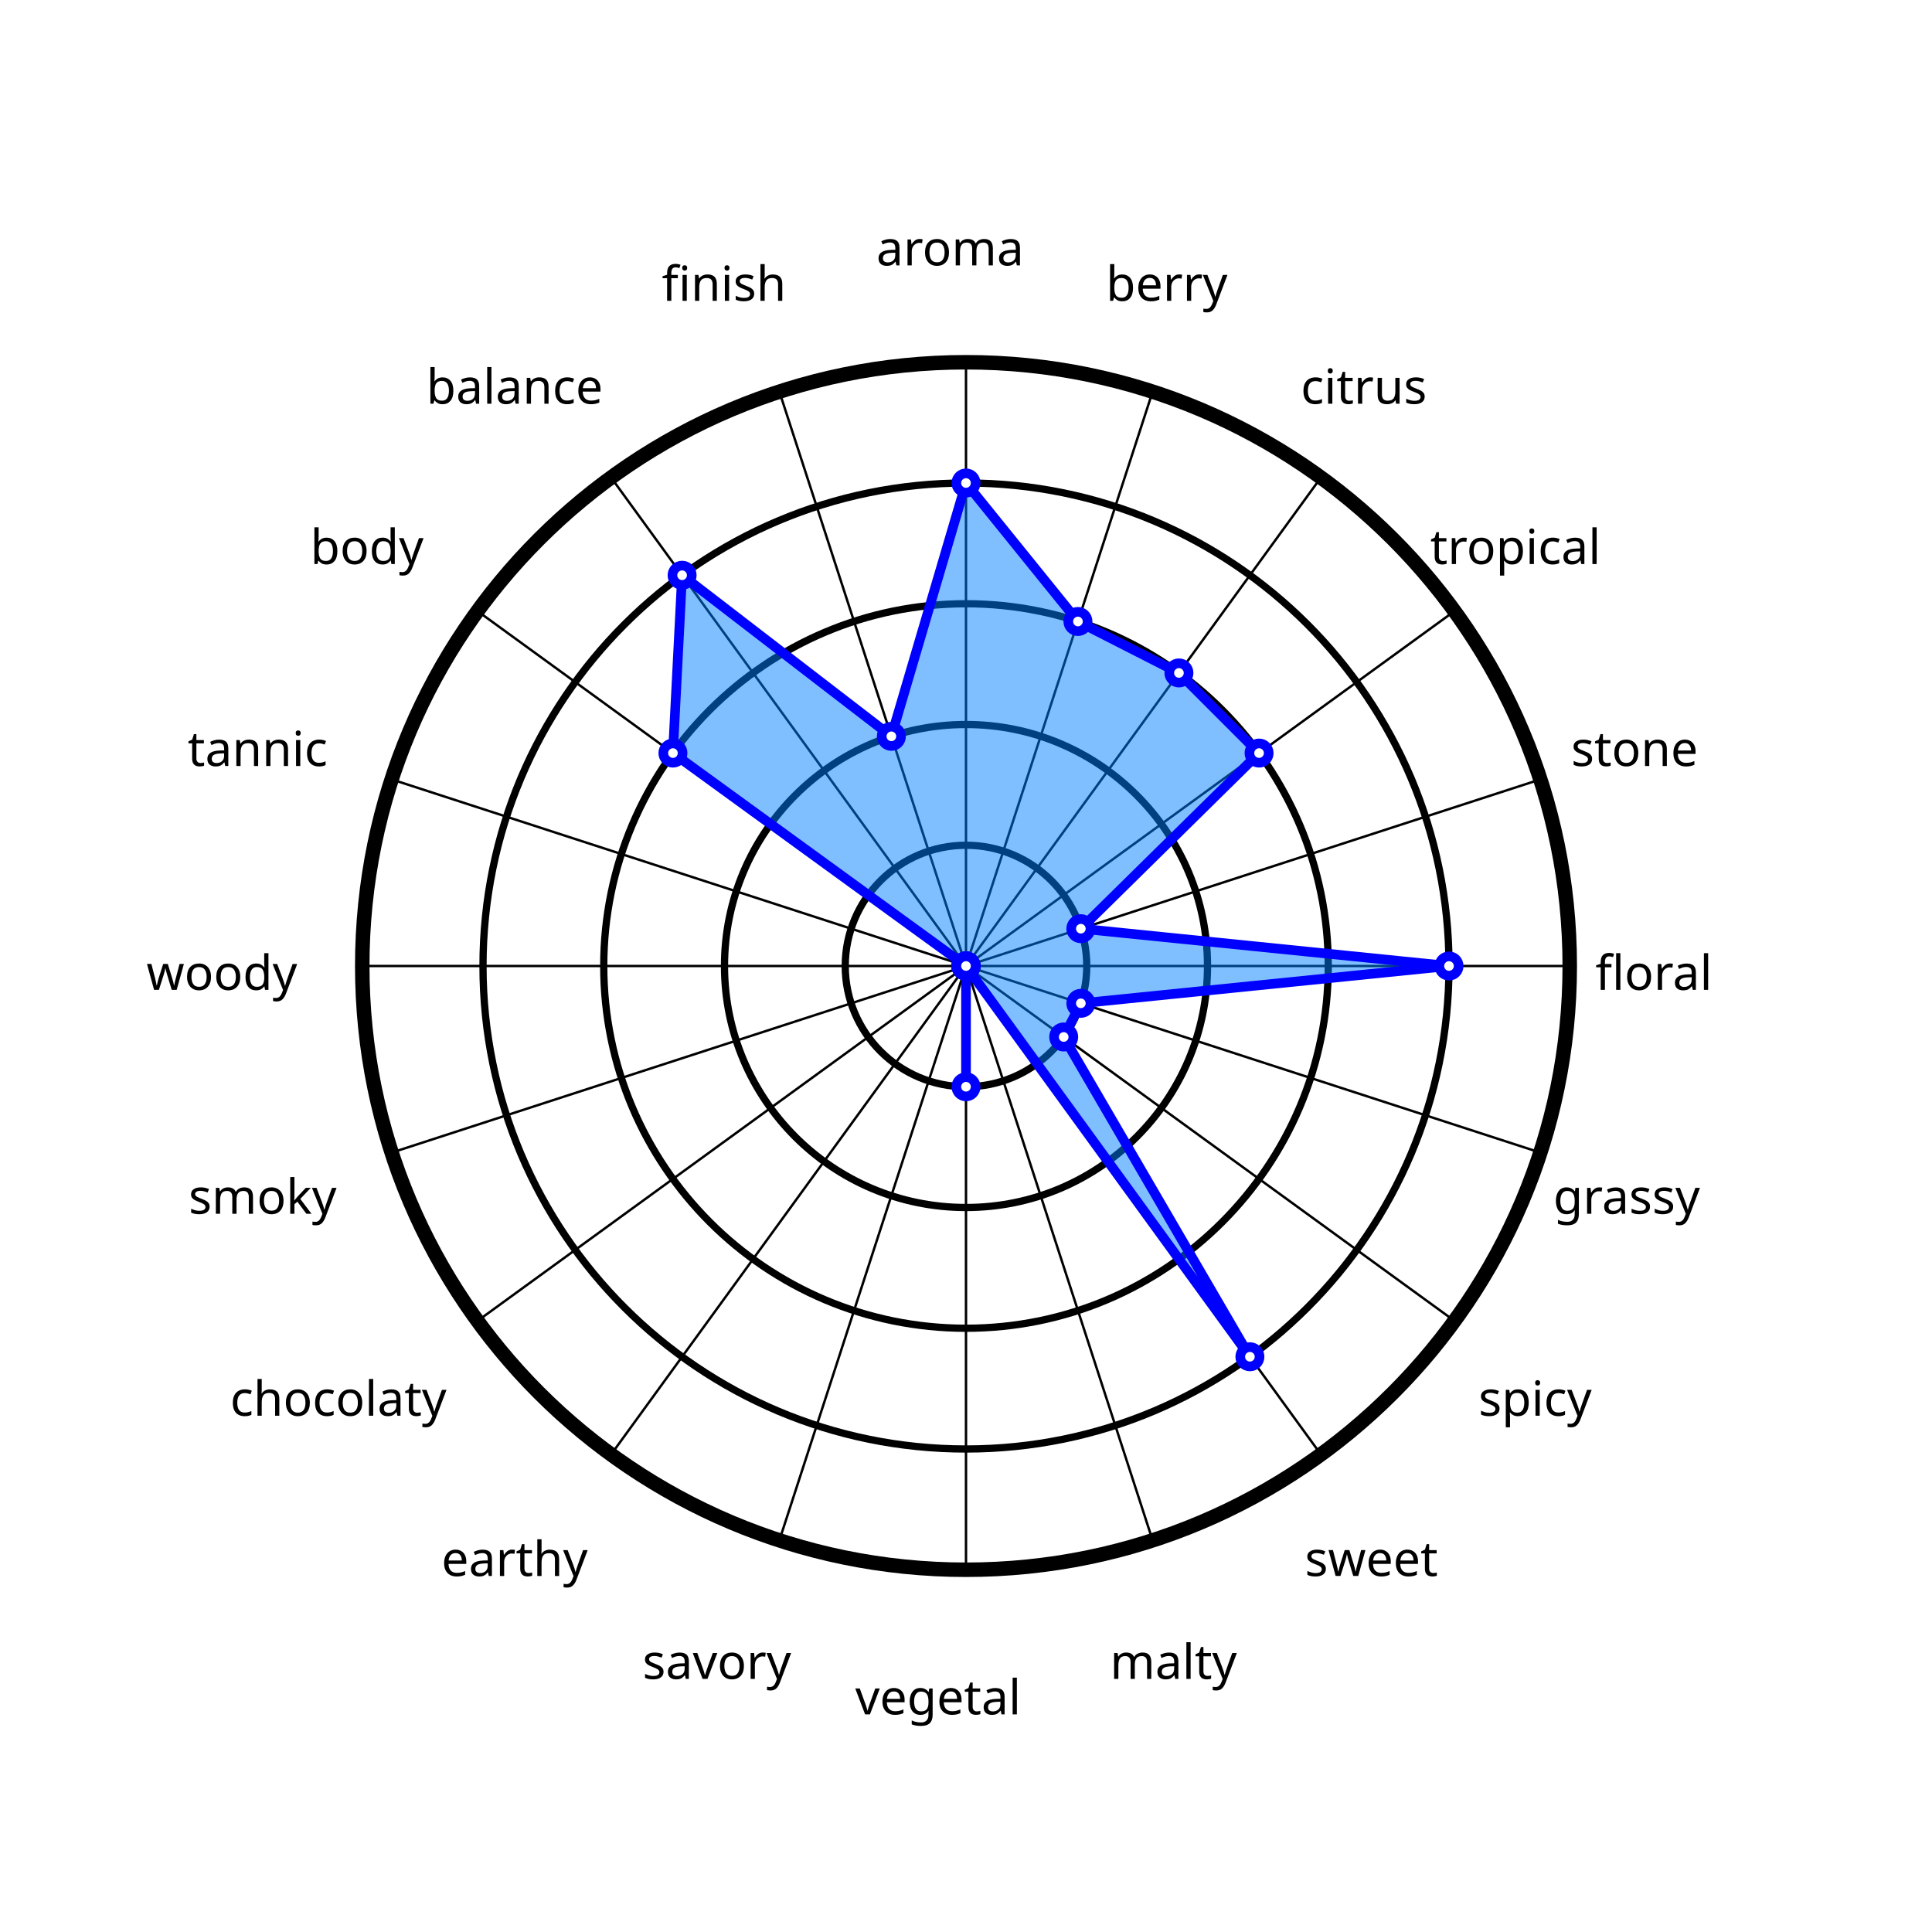
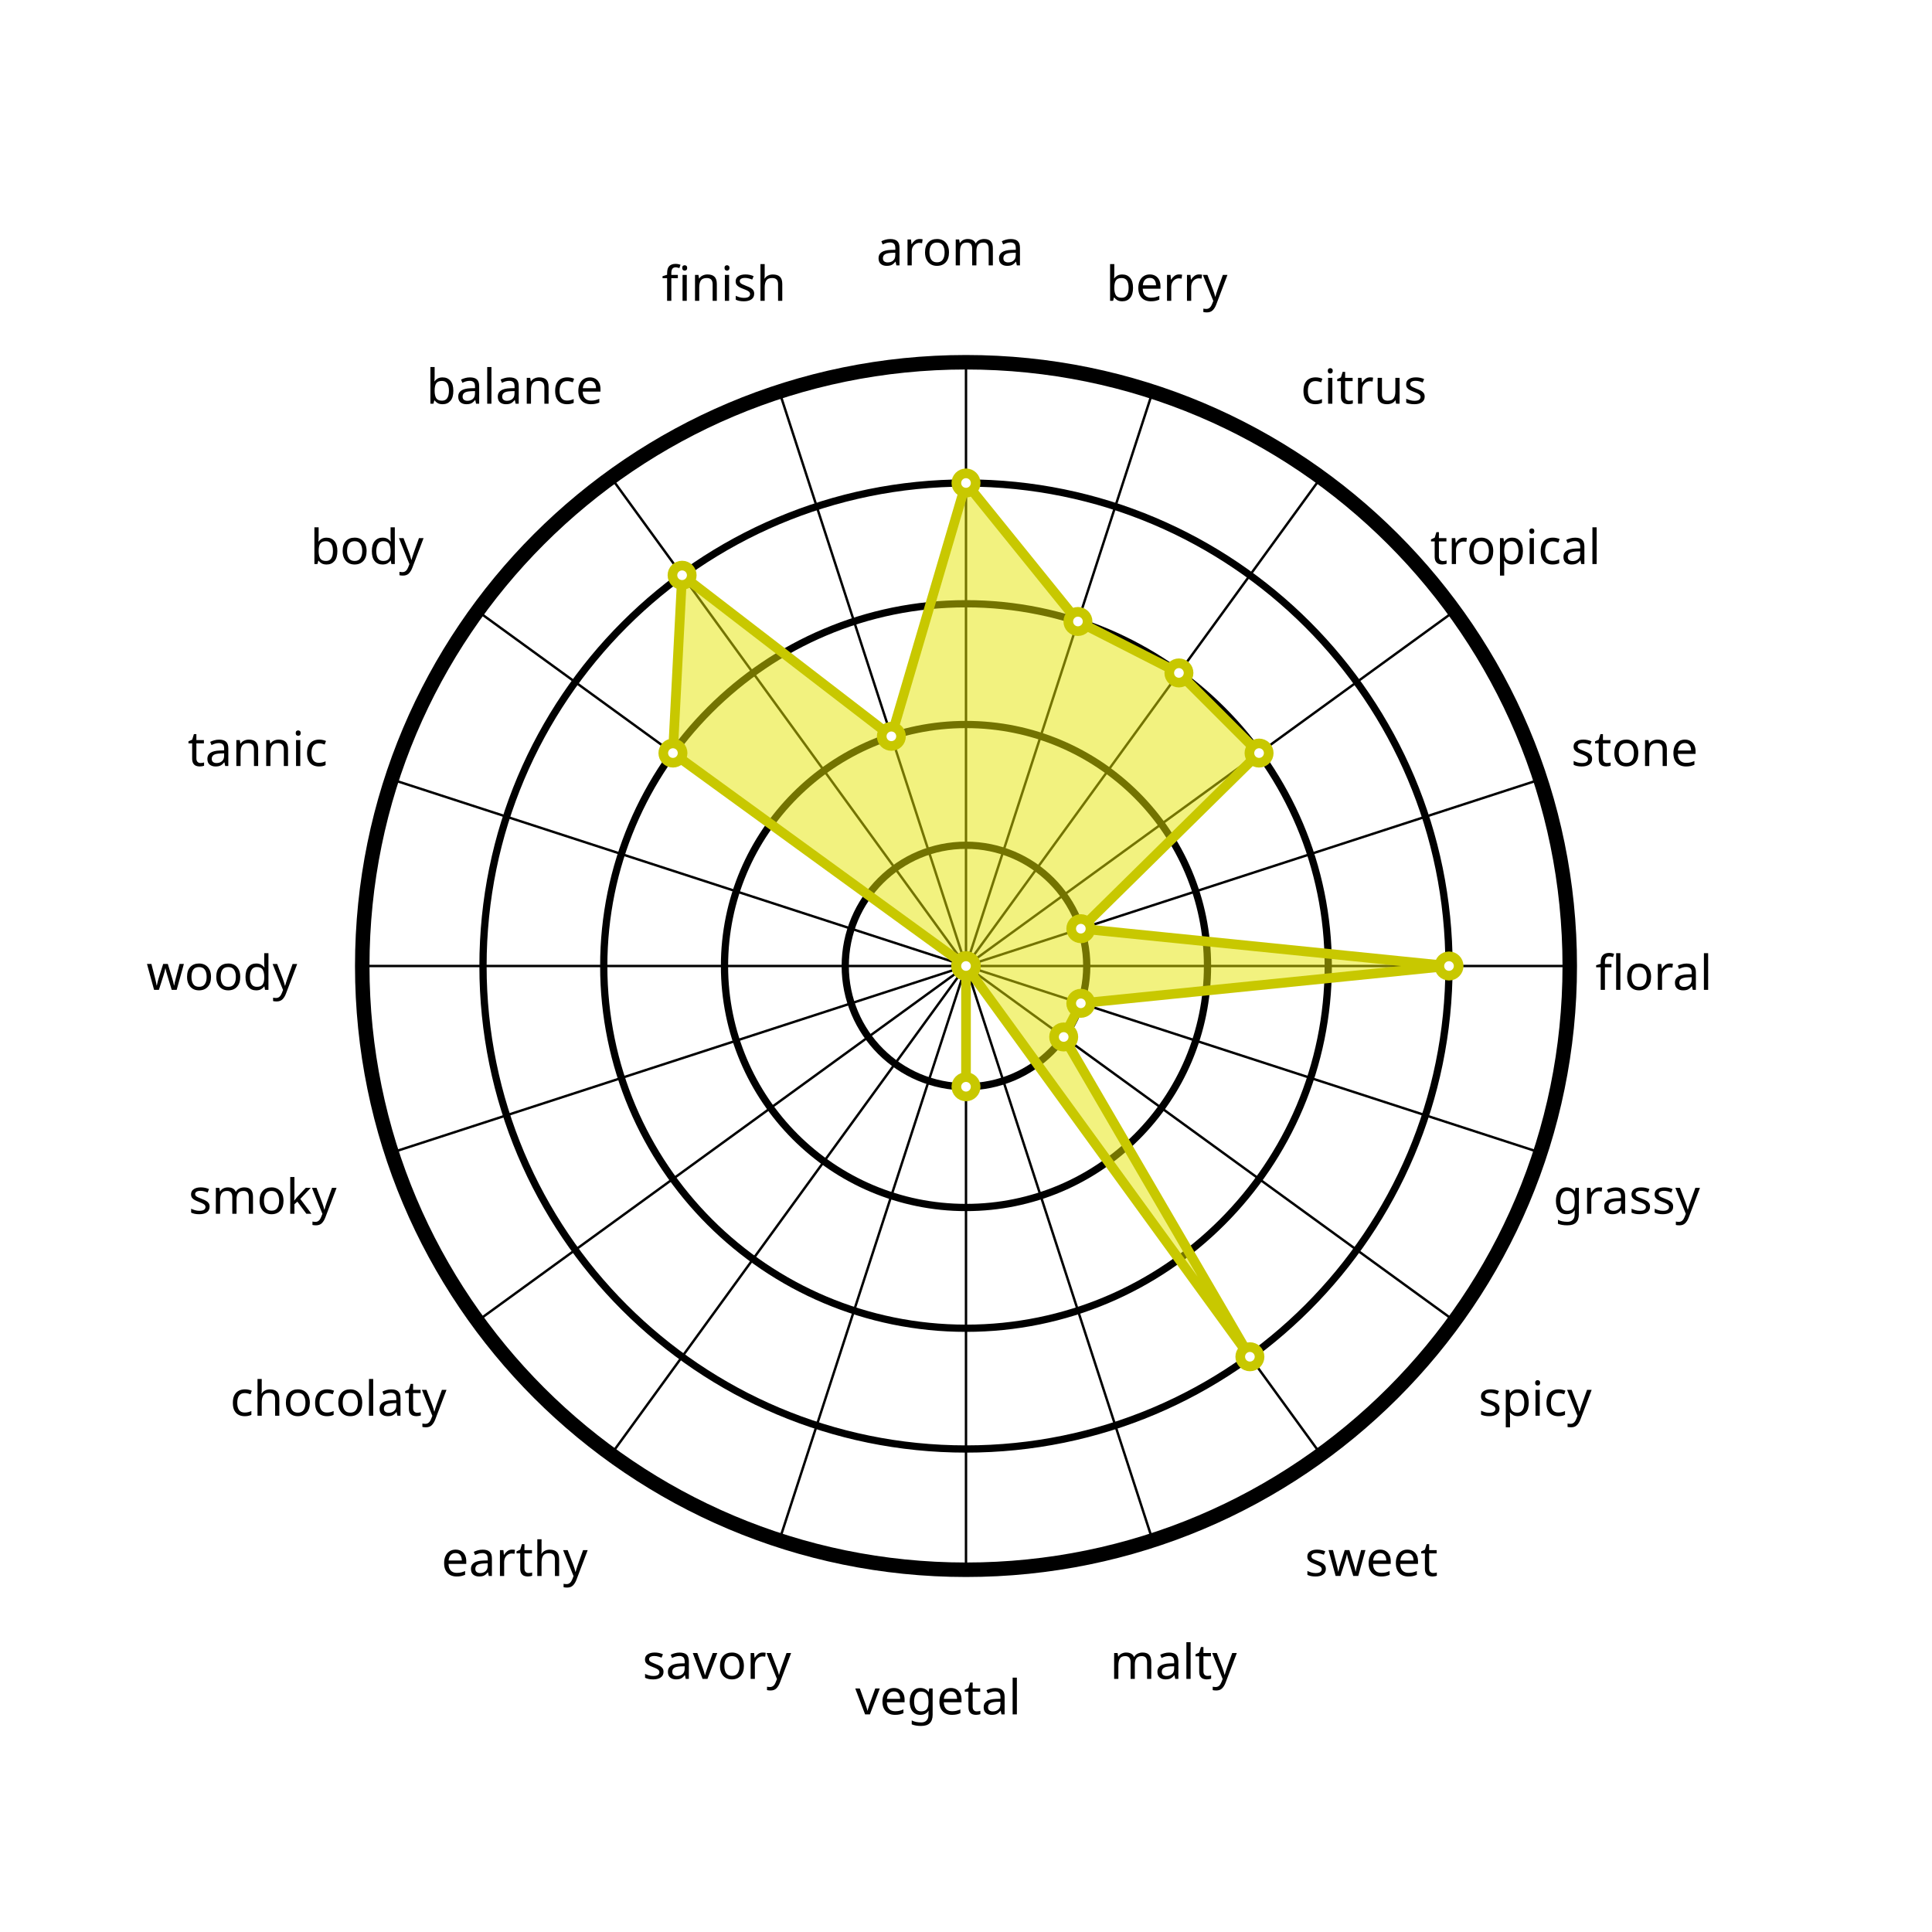
<svg xmlns="http://www.w3.org/2000/svg" id="d3wheel" class="wheel-container__flavor-wheel" viewBox="-400 -400 800 800" version="1.1" baseProfile="full" style="block-size:850px;height:850px;inline-size:850px;perspective-origin:425px 425px;transform-origin:425px 425px;width:850px;">
  <g class="flavor-wheel__ring-grid" style="block-size:auto;height:auto;inline-size:auto;overflow-block:visible;overflow-inline:visible;overflow-x:visible;overflow-y:visible;perspective-origin:400px 400px;transform-origin:0px 0px;width:auto;">
    <circle cx="0" cy="0" r="50" class="ring-grid__circle" style="block-size:auto;fill:none;height:auto;inline-size:auto;overflow-block:visible;overflow-inline:visible;overflow-x:visible;overflow-y:visible;perspective-origin:400px 400px;r:50px;stroke:rgb(0, 0, 0);stroke-width:3px;transform-origin:0px 0px;user-select:none;width:auto;" />
    <circle cx="0" cy="0" r="100" class="ring-grid__circle" style="block-size:auto;fill:none;height:auto;inline-size:auto;overflow-block:visible;overflow-inline:visible;overflow-x:visible;overflow-y:visible;perspective-origin:400px 400px;r:100px;stroke:rgb(0, 0, 0);stroke-width:3px;transform-origin:0px 0px;user-select:none;width:auto;" />
    <circle cx="0" cy="0" r="150" class="ring-grid__circle" style="block-size:auto;fill:none;height:auto;inline-size:auto;overflow-block:visible;overflow-inline:visible;overflow-x:visible;overflow-y:visible;perspective-origin:400px 400px;r:150px;stroke:rgb(0, 0, 0);stroke-width:3px;transform-origin:0px 0px;user-select:none;width:auto;" />
    <circle cx="0" cy="0" r="200" class="ring-grid__circle" style="block-size:auto;fill:none;height:auto;inline-size:auto;overflow-block:visible;overflow-inline:visible;overflow-x:visible;overflow-y:visible;perspective-origin:400px 400px;r:200px;stroke:rgb(0, 0, 0);stroke-width:3px;transform-origin:0px 0px;user-select:none;width:auto;" />
    <circle cx="0" cy="0" r="250" class="ring-grid__circle" style="block-size:auto;fill:none;height:auto;inline-size:auto;overflow-block:visible;overflow-inline:visible;overflow-x:visible;overflow-y:visible;perspective-origin:400px 400px;r:250px;stroke:rgb(0, 0, 0);stroke-width:6px;transform-origin:0px 0px;user-select:none;width:auto;" />
  </g>
  <g class="flavor-wheel__ray-grid" style="block-size:auto;height:auto;inline-size:auto;overflow-block:visible;overflow-inline:visible;overflow-x:visible;overflow-y:visible;perspective-origin:400px 400px;transform-origin:0px 0px;width:auto;">
    <line x1="0" y1="0" x2="250" y2="0" class="ray-grid__ray" style="block-size:auto;height:auto;inline-size:auto;overflow-block:visible;overflow-inline:visible;overflow-x:visible;overflow-y:visible;perspective-origin:400px 400px;stroke:rgb(0, 0, 0);transform-origin:0px 0px;user-select:none;width:auto;" />
    <line x1="0" y1="0" x2="237.764" y2="-77.254" class="ray-grid__ray" style="block-size:auto;height:auto;inline-size:auto;overflow-block:visible;overflow-inline:visible;overflow-x:visible;overflow-y:visible;perspective-origin:400px 400px;stroke:rgb(0, 0, 0);transform-origin:0px 0px;user-select:none;width:auto;" />
    <line x1="0" y1="0" x2="202.254" y2="-146.946" class="ray-grid__ray" style="block-size:auto;height:auto;inline-size:auto;overflow-block:visible;overflow-inline:visible;overflow-x:visible;overflow-y:visible;perspective-origin:400px 400px;stroke:rgb(0, 0, 0);transform-origin:0px 0px;user-select:none;width:auto;" />
    <line x1="0" y1="0" x2="146.946" y2="-202.254" class="ray-grid__ray" style="block-size:auto;height:auto;inline-size:auto;overflow-block:visible;overflow-inline:visible;overflow-x:visible;overflow-y:visible;perspective-origin:400px 400px;stroke:rgb(0, 0, 0);transform-origin:0px 0px;user-select:none;width:auto;" />
    <line x1="0" y1="0" x2="77.254" y2="-237.764" class="ray-grid__ray" style="block-size:auto;height:auto;inline-size:auto;overflow-block:visible;overflow-inline:visible;overflow-x:visible;overflow-y:visible;perspective-origin:400px 400px;stroke:rgb(0, 0, 0);transform-origin:0px 0px;user-select:none;width:auto;" />
    <line x1="0" y1="0" x2="1.5308084989341916e-14" y2="-250" class="ray-grid__ray" style="block-size:auto;height:auto;inline-size:auto;overflow-block:visible;overflow-inline:visible;overflow-x:visible;overflow-y:visible;perspective-origin:400px 400px;stroke:rgb(0, 0, 0);transform-origin:0px 0px;user-select:none;width:auto;" />
    <line x1="0" y1="0" x2="-77.254" y2="-237.764" class="ray-grid__ray" style="block-size:auto;height:auto;inline-size:auto;overflow-block:visible;overflow-inline:visible;overflow-x:visible;overflow-y:visible;perspective-origin:400px 400px;stroke:rgb(0, 0, 0);transform-origin:0px 0px;user-select:none;width:auto;" />
    <line x1="0" y1="0" x2="-146.946" y2="-202.254" class="ray-grid__ray" style="block-size:auto;height:auto;inline-size:auto;overflow-block:visible;overflow-inline:visible;overflow-x:visible;overflow-y:visible;perspective-origin:400px 400px;stroke:rgb(0, 0, 0);transform-origin:0px 0px;user-select:none;width:auto;" />
    <line x1="0" y1="0" x2="-202.254" y2="-146.946" class="ray-grid__ray" style="block-size:auto;height:auto;inline-size:auto;overflow-block:visible;overflow-inline:visible;overflow-x:visible;overflow-y:visible;perspective-origin:400px 400px;stroke:rgb(0, 0, 0);transform-origin:0px 0px;user-select:none;width:auto;" />
    <line x1="0" y1="0" x2="-237.764" y2="-77.254" class="ray-grid__ray" style="block-size:auto;height:auto;inline-size:auto;overflow-block:visible;overflow-inline:visible;overflow-x:visible;overflow-y:visible;perspective-origin:400px 400px;stroke:rgb(0, 0, 0);transform-origin:0px 0px;user-select:none;width:auto;" />
    <line x1="0" y1="0" x2="-250" y2="-3.061616997868383e-14" class="ray-grid__ray" style="block-size:auto;height:auto;inline-size:auto;overflow-block:visible;overflow-inline:visible;overflow-x:visible;overflow-y:visible;perspective-origin:400px 400px;stroke:rgb(0, 0, 0);transform-origin:0px 0px;user-select:none;width:auto;" />
    <line x1="0" y1="0" x2="-237.764" y2="77.254" class="ray-grid__ray" style="block-size:auto;height:auto;inline-size:auto;overflow-block:visible;overflow-inline:visible;overflow-x:visible;overflow-y:visible;perspective-origin:400px 400px;stroke:rgb(0, 0, 0);transform-origin:0px 0px;user-select:none;width:auto;" />
    <line x1="0" y1="0" x2="-202.254" y2="146.946" class="ray-grid__ray" style="block-size:auto;height:auto;inline-size:auto;overflow-block:visible;overflow-inline:visible;overflow-x:visible;overflow-y:visible;perspective-origin:400px 400px;stroke:rgb(0, 0, 0);transform-origin:0px 0px;user-select:none;width:auto;" />
    <line x1="0" y1="0" x2="-146.946" y2="202.254" class="ray-grid__ray" style="block-size:auto;height:auto;inline-size:auto;overflow-block:visible;overflow-inline:visible;overflow-x:visible;overflow-y:visible;perspective-origin:400px 400px;stroke:rgb(0, 0, 0);transform-origin:0px 0px;user-select:none;width:auto;" />
    <line x1="0" y1="0" x2="-77.254" y2="237.764" class="ray-grid__ray" style="block-size:auto;height:auto;inline-size:auto;overflow-block:visible;overflow-inline:visible;overflow-x:visible;overflow-y:visible;perspective-origin:400px 400px;stroke:rgb(0, 0, 0);transform-origin:0px 0px;user-select:none;width:auto;" />
    <line x1="0" y1="0" x2="-4.5924254968025744e-14" y2="250" class="ray-grid__ray" style="block-size:auto;height:auto;inline-size:auto;overflow-block:visible;overflow-inline:visible;overflow-x:visible;overflow-y:visible;perspective-origin:400px 400px;stroke:rgb(0, 0, 0);transform-origin:0px 0px;user-select:none;width:auto;" />
    <line x1="0" y1="0" x2="77.254" y2="237.764" class="ray-grid__ray" style="block-size:auto;height:auto;inline-size:auto;overflow-block:visible;overflow-inline:visible;overflow-x:visible;overflow-y:visible;perspective-origin:400px 400px;stroke:rgb(0, 0, 0);transform-origin:0px 0px;user-select:none;width:auto;" />
    <line x1="0" y1="0" x2="146.946" y2="202.254" class="ray-grid__ray" style="block-size:auto;height:auto;inline-size:auto;overflow-block:visible;overflow-inline:visible;overflow-x:visible;overflow-y:visible;perspective-origin:400px 400px;stroke:rgb(0, 0, 0);transform-origin:0px 0px;user-select:none;width:auto;" />
    <line x1="0" y1="0" x2="202.254" y2="146.946" class="ray-grid__ray" style="block-size:auto;height:auto;inline-size:auto;overflow-block:visible;overflow-inline:visible;overflow-x:visible;overflow-y:visible;perspective-origin:400px 400px;stroke:rgb(0, 0, 0);transform-origin:0px 0px;user-select:none;width:auto;" />
    <line x1="0" y1="0" x2="237.764" y2="77.254" class="ray-grid__ray" style="block-size:auto;height:auto;inline-size:auto;overflow-block:visible;overflow-inline:visible;overflow-x:visible;overflow-y:visible;perspective-origin:400px 400px;stroke:rgb(0, 0, 0);transform-origin:0px 0px;user-select:none;width:auto;" />
  </g>
  <g class="flavor-wheel__flavor-labels" style="block-size:auto;height:auto;inline-size:auto;overflow-block:visible;overflow-inline:visible;overflow-x:visible;overflow-y:visible;perspective-origin:400px 400px;transform-origin:0px 0px;width:auto;">
    <text class="flavor-labels__label" x="260.627" y="-10.118" style="block-size:auto;font-family:sans-serif;font-size:20px;height:auto;inline-size:auto;overflow-block:visible;overflow-inline:visible;overflow-x:visible;overflow-y:visible;perspective-origin:400px 400px;text-transform:uppercase;transform-origin:0px 0px;width:auto;">
      <tspan class="label__line" x="260.627" dy="1em" style="block-size:auto;font-family:sans-serif;font-size:20px;height:auto;inline-size:auto;overflow-block:visible;overflow-inline:visible;overflow-x:visible;overflow-y:visible;perspective-origin:41.333px 10.75px;text-transform:uppercase;transform-origin:0px 0px;width:auto;">floral</tspan>
    </text>
    <text class="flavor-labels__label" x="250.572" y="-102.823" style="block-size:auto;font-family:sans-serif;font-size:20px;height:auto;inline-size:auto;overflow-block:visible;overflow-inline:visible;overflow-x:visible;overflow-y:visible;perspective-origin:400px 400px;text-transform:uppercase;transform-origin:0px 0px;width:auto;">
      <tspan class="label__line" x="250.572" dy="1em" style="block-size:auto;font-family:sans-serif;font-size:20px;height:auto;inline-size:auto;overflow-block:visible;overflow-inline:visible;overflow-x:visible;overflow-y:visible;perspective-origin:36.417px 10.75px;text-transform:uppercase;transform-origin:0px 0px;width:auto;">stone</tspan>
    </text>
    <text class="flavor-labels__label" x="192.227" y="-186.453" style="block-size:auto;font-family:sans-serif;font-size:20px;height:auto;inline-size:auto;overflow-block:visible;overflow-inline:visible;overflow-x:visible;overflow-y:visible;perspective-origin:400px 400px;text-transform:uppercase;transform-origin:0px 0px;width:auto;">
      <tspan class="label__line" x="192.227" dy="1em" style="block-size:auto;font-family:sans-serif;font-size:20px;height:auto;inline-size:auto;overflow-block:visible;overflow-inline:visible;overflow-x:visible;overflow-y:visible;perspective-origin:53.133px 10.75px;text-transform:uppercase;transform-origin:0px 0px;width:auto;">tropical</tspan>
    </text>
    <text class="flavor-labels__label" x="138.641" y="-252.823" style="block-size:auto;font-family:sans-serif;font-size:20px;height:auto;inline-size:auto;overflow-block:visible;overflow-inline:visible;overflow-x:visible;overflow-y:visible;perspective-origin:400px 400px;text-transform:uppercase;transform-origin:0px 0px;width:auto;">
      <tspan class="label__line" x="138.641" dy="1em" style="block-size:auto;font-family:sans-serif;font-size:20px;height:auto;inline-size:auto;overflow-block:visible;overflow-inline:visible;overflow-x:visible;overflow-y:visible;perspective-origin:39.55px 10.75px;text-transform:uppercase;transform-origin:0px 0px;width:auto;">citrus</tspan>
    </text>
    <text class="flavor-labels__label" x="57.96" y="-295.435" style="block-size:auto;font-family:sans-serif;font-size:20px;height:auto;inline-size:auto;overflow-block:visible;overflow-inline:visible;overflow-x:visible;overflow-y:visible;perspective-origin:400px 400px;text-transform:uppercase;transform-origin:0px 0px;width:auto;">
      <tspan class="label__line" x="57.96" dy="1em" style="block-size:auto;font-family:sans-serif;font-size:20px;height:auto;inline-size:auto;overflow-block:visible;overflow-inline:visible;overflow-x:visible;overflow-y:visible;perspective-origin:36.417px 10.75px;text-transform:uppercase;transform-origin:0px 0px;width:auto;">berry</tspan>
    </text>
    <text class="flavor-labels__label" x="-37.137" y="-310.118" style="block-size:auto;font-family:sans-serif;font-size:20px;height:auto;inline-size:auto;overflow-block:visible;overflow-inline:visible;overflow-x:visible;overflow-y:visible;perspective-origin:400px 400px;text-transform:uppercase;transform-origin:0px 0px;width:auto;">
      <tspan class="label__line" x="-37.137" dy="1em" style="block-size:auto;font-family:sans-serif;font-size:20px;height:auto;inline-size:auto;overflow-block:visible;overflow-inline:visible;overflow-x:visible;overflow-y:visible;perspective-origin:38.958px 10.75px;text-transform:uppercase;transform-origin:0px 0px;width:auto;">aroma</tspan>
    </text>
    <text class="flavor-labels__label" x="-125.952" y="-295.435" style="block-size:auto;font-family:sans-serif;font-size:20px;height:auto;inline-size:auto;overflow-block:visible;overflow-inline:visible;overflow-x:visible;overflow-y:visible;perspective-origin:400px 400px;text-transform:uppercase;transform-origin:0px 0px;width:auto;">
      <tspan class="label__line" x="-125.952" dy="1em" style="block-size:auto;font-family:sans-serif;font-size:20px;height:auto;inline-size:auto;overflow-block:visible;overflow-inline:visible;overflow-x:visible;overflow-y:visible;perspective-origin:34.825px 10.75px;text-transform:uppercase;transform-origin:0px 0px;width:auto;">finish</tspan>
    </text>
    <text class="flavor-labels__label" x="-223.481" y="-252.823" style="block-size:auto;font-family:sans-serif;font-size:20px;height:auto;inline-size:auto;overflow-block:visible;overflow-inline:visible;overflow-x:visible;overflow-y:visible;perspective-origin:400px 400px;text-transform:uppercase;transform-origin:0px 0px;width:auto;">
      <tspan class="label__line" x="-223.481" dy="1em" style="block-size:auto;font-family:sans-serif;font-size:20px;height:auto;inline-size:auto;overflow-block:visible;overflow-inline:visible;overflow-x:visible;overflow-y:visible;perspective-origin:49.592px 10.75px;text-transform:uppercase;transform-origin:0px 0px;width:auto;">balance</tspan>
    </text>
    <text class="flavor-labels__label" x="-271.513" y="-186.453" style="block-size:auto;font-family:sans-serif;font-size:20px;height:auto;inline-size:auto;overflow-block:visible;overflow-inline:visible;overflow-x:visible;overflow-y:visible;perspective-origin:400px 400px;text-transform:uppercase;transform-origin:0px 0px;width:auto;">
      <tspan class="label__line" x="-271.513" dy="1em" style="block-size:auto;font-family:sans-serif;font-size:20px;height:auto;inline-size:auto;overflow-block:visible;overflow-inline:visible;overflow-x:visible;overflow-y:visible;perspective-origin:30.108px 10.75px;text-transform:uppercase;transform-origin:0px 0px;width:auto;">body</tspan>
    </text>
    <text class="flavor-labels__label" x="-322.274" y="-102.823" style="block-size:auto;font-family:sans-serif;font-size:20px;height:auto;inline-size:auto;overflow-block:visible;overflow-inline:visible;overflow-x:visible;overflow-y:visible;perspective-origin:400px 400px;text-transform:uppercase;transform-origin:0px 0px;width:auto;">
      <tspan class="label__line" x="-322.274" dy="1em" style="block-size:auto;font-family:sans-serif;font-size:20px;height:auto;inline-size:auto;overflow-block:visible;overflow-inline:visible;overflow-x:visible;overflow-y:visible;perspective-origin:38.767px 10.75px;text-transform:uppercase;transform-origin:0px 0px;width:auto;">tannic</tspan>
    </text>
    <text class="flavor-labels__label" x="-339.357" y="-10.118" style="block-size:auto;font-family:sans-serif;font-size:20px;height:auto;inline-size:auto;overflow-block:visible;overflow-inline:visible;overflow-x:visible;overflow-y:visible;perspective-origin:400px 400px;text-transform:uppercase;transform-origin:0px 0px;width:auto;">
      <tspan class="label__line" x="-339.357" dy="1em" style="block-size:auto;font-family:sans-serif;font-size:20px;height:auto;inline-size:auto;overflow-block:visible;overflow-inline:visible;overflow-x:visible;overflow-y:visible;perspective-origin:41.317px 10.75px;text-transform:uppercase;transform-origin:0px 0px;width:auto;">woody</tspan>
    </text>
    <text class="flavor-labels__label" x="-321.897" y="82.587" style="block-size:auto;font-family:sans-serif;font-size:20px;height:auto;inline-size:auto;overflow-block:visible;overflow-inline:visible;overflow-x:visible;overflow-y:visible;perspective-origin:400px 400px;text-transform:uppercase;transform-origin:0px 0px;width:auto;">
      <tspan class="label__line" x="-321.897" dy="1em" style="block-size:auto;font-family:sans-serif;font-size:20px;height:auto;inline-size:auto;overflow-block:visible;overflow-inline:visible;overflow-x:visible;overflow-y:visible;perspective-origin:38.367px 10.75px;text-transform:uppercase;transform-origin:0px 0px;width:auto;">smoky</tspan>
    </text>
    <text class="flavor-labels__label" x="-304.674" y="166.218" style="block-size:auto;font-family:sans-serif;font-size:20px;height:auto;inline-size:auto;overflow-block:visible;overflow-inline:visible;overflow-x:visible;overflow-y:visible;perspective-origin:400px 400px;text-transform:uppercase;transform-origin:0px 0px;width:auto;">
      <tspan class="label__line" x="-304.674" dy="1em" style="block-size:auto;font-family:sans-serif;font-size:20px;height:auto;inline-size:auto;overflow-block:visible;overflow-inline:visible;overflow-x:visible;overflow-y:visible;perspective-origin:65.342px 10.75px;text-transform:uppercase;transform-origin:0px 0px;width:auto;">chocolaty</tspan>
    </text>
    <text class="flavor-labels__label" x="-217.19" y="232.587" style="block-size:auto;font-family:sans-serif;font-size:20px;height:auto;inline-size:auto;overflow-block:visible;overflow-inline:visible;overflow-x:visible;overflow-y:visible;perspective-origin:400px 400px;text-transform:uppercase;transform-origin:0px 0px;width:auto;">
      <tspan class="label__line" x="-217.19" dy="1em" style="block-size:auto;font-family:sans-serif;font-size:20px;height:auto;inline-size:auto;overflow-block:visible;overflow-inline:visible;overflow-x:visible;overflow-y:visible;perspective-origin:42.908px 10.75px;text-transform:uppercase;transform-origin:0px 0px;width:auto;">earthy</tspan>
    </text>
    <text class="flavor-labels__label" x="-133.936" y="275.199" style="block-size:auto;font-family:sans-serif;font-size:20px;height:auto;inline-size:auto;overflow-block:visible;overflow-inline:visible;overflow-x:visible;overflow-y:visible;perspective-origin:400px 400px;text-transform:uppercase;transform-origin:0px 0px;width:auto;">
      <tspan class="label__line" x="-133.936" dy="1em" style="block-size:auto;font-family:sans-serif;font-size:20px;height:auto;inline-size:auto;overflow-block:visible;overflow-inline:visible;overflow-x:visible;overflow-y:visible;perspective-origin:43.308px 10.75px;text-transform:uppercase;transform-origin:0px 0px;width:auto;">savory</tspan>
    </text>
    <text class="flavor-labels__label" x="-45.851" y="289.882" style="block-size:auto;font-family:sans-serif;font-size:20px;height:auto;inline-size:auto;overflow-block:visible;overflow-inline:visible;overflow-x:visible;overflow-y:visible;perspective-origin:400px 400px;text-transform:uppercase;transform-origin:0px 0px;width:auto;">
      <tspan class="label__line" x="-45.851" dy="1em" style="block-size:auto;font-family:sans-serif;font-size:20px;height:auto;inline-size:auto;overflow-block:visible;overflow-inline:visible;overflow-x:visible;overflow-y:visible;perspective-origin:48.217px 10.75px;text-transform:uppercase;transform-origin:0px 0px;width:auto;">vegetal</tspan>
    </text>
    <text class="flavor-labels__label" x="59.638" y="275.199" style="block-size:auto;font-family:sans-serif;font-size:20px;height:auto;inline-size:auto;overflow-block:visible;overflow-inline:visible;overflow-x:visible;overflow-y:visible;perspective-origin:400px 400px;text-transform:uppercase;transform-origin:0px 0px;width:auto;">
      <tspan class="label__line" x="59.638" dy="1em" style="block-size:auto;font-family:sans-serif;font-size:20px;height:auto;inline-size:auto;overflow-block:visible;overflow-inline:visible;overflow-x:visible;overflow-y:visible;perspective-origin:34.633px 10.75px;text-transform:uppercase;transform-origin:0px 0px;width:auto;">malty</tspan>
    </text>
    <text class="flavor-labels__label" x="140.32" y="232.587" style="block-size:auto;font-family:sans-serif;font-size:20px;height:auto;inline-size:auto;overflow-block:visible;overflow-inline:visible;overflow-x:visible;overflow-y:visible;perspective-origin:400px 400px;text-transform:uppercase;transform-origin:0px 0px;width:auto;">
      <tspan class="label__line" x="140.32" dy="1em" style="block-size:auto;font-family:sans-serif;font-size:20px;height:auto;inline-size:auto;overflow-block:visible;overflow-inline:visible;overflow-x:visible;overflow-y:visible;perspective-origin:37.767px 10.75px;text-transform:uppercase;transform-origin:0px 0px;width:auto;">sweet</tspan>
    </text>
    <text class="flavor-labels__label" x="212.235" y="166.218" style="block-size:auto;font-family:sans-serif;font-size:20px;height:auto;inline-size:auto;overflow-block:visible;overflow-inline:visible;overflow-x:visible;overflow-y:visible;perspective-origin:400px 400px;text-transform:uppercase;transform-origin:0px 0px;width:auto;">
      <tspan class="label__line" x="212.235" dy="1em" style="block-size:auto;font-family:sans-serif;font-size:20px;height:auto;inline-size:auto;overflow-block:visible;overflow-inline:visible;overflow-x:visible;overflow-y:visible;perspective-origin:31.875px 10.75px;text-transform:uppercase;transform-origin:0px 0px;width:auto;">spicy</tspan>
    </text>
    <text class="flavor-labels__label" x="243.176" y="82.587" style="block-size:auto;font-family:sans-serif;font-size:20px;height:auto;inline-size:auto;overflow-block:visible;overflow-inline:visible;overflow-x:visible;overflow-y:visible;perspective-origin:400px 400px;text-transform:uppercase;transform-origin:0px 0px;width:auto;">
      <tspan class="label__line" x="243.176" dy="1em" style="block-size:auto;font-family:sans-serif;font-size:20px;height:auto;inline-size:auto;overflow-block:visible;overflow-inline:visible;overflow-x:visible;overflow-y:visible;perspective-origin:44.275px 10.75px;text-transform:uppercase;transform-origin:0px 0px;width:auto;">grassy</tspan>
    </text>
  </g>
  <g class="flavor-wheel__data-polyline" style="block-size:auto;height:auto;inline-size:auto;overflow-block:visible;overflow-inline:visible;overflow-x:visible;overflow-y:visible;perspective-origin:400px 400px;transform-origin:0px 0px;width:auto;">
-     <path class="data-polyline__path" d="M200,0L47.553,-15.451L121.353,-88.168L88.168,-121.353L46.353,-142.658L1.2246467991473532e-14,-200L-30.902,-95.106L-117.557,-161.803L-121.353,-88.168L0,0L0,0L0,0L0,0L0,0L0,0L-9.184850993605149e-15,50L0,0L117.557,161.803L40.451,29.389L47.553,15.451L200,0" style="block-size:auto;d:path(&quot;M 200 0 L 47.553 -15.451 L 121.353 -88.168 L 88.168 -121.353 L 46.353 -142.658 L 1.22465e-14 -200 L -30.902 -95.106 L -117.557 -161.803 L -121.353 -88.168 L 0 0 L 0 0 L 0 0 L 0 0 L 0 0 L 0 0 L -9.18485e-15 50 L 0 0 L 117.557 161.803 L 40.451 29.389 L 47.553 15.451 L 200 0&quot;);fill:rgba(0, 128, 255, 0.5);height:auto;inline-size:auto;overflow-block:visible;overflow-inline:visible;overflow-x:visible;overflow-y:visible;perspective-origin:400px 400px;stroke:rgb(0, 0, 255);stroke-width:4px;transform-origin:0px 0px;user-select:none;width:auto;" />
+     <path class="data-polyline__path" d="M200,0L47.553,-15.451L121.353,-88.168L88.168,-121.353L46.353,-142.658L1.2246467991473532e-14,-200L-30.902,-95.106L-117.557,-161.803L-121.353,-88.168L0,0L0,0L0,0L0,0L0,0L0,0L-9.184850993605149e-15,50L0,0L117.557,161.803L40.451,29.389L47.553,15.451L200,0" style="block-size:auto;d:path(&quot;M 200 0 L 47.553 -15.451 L 121.353 -88.168 L 88.168 -121.353 L 46.353 -142.658 L 1.22465e-14 -200 L -30.902 -95.106 L -117.557 -161.803 L -121.353 -88.168 L 0 0 L 0 0 L 0 0 L 0 0 L 0 0 L 0 0 L -9.18485e-15 50 L 0 0 L 117.557 161.803 L 40.451 29.389 L 47.553 15.451 L 200 0&quot;);fill:rgba(230, 230, 0, 0.5);height:auto;inline-size:auto;overflow-block:visible;overflow-inline:visible;overflow-x:visible;overflow-y:visible;perspective-origin:400px 400px;stroke:rgb(200, 200, 0);stroke-width:4px;transform-origin:0px 0px;user-select:none;width:auto;" />
  </g>
  <g class="flavor-wheel__data-points" style="block-size:auto;height:auto;inline-size:auto;overflow-block:visible;overflow-inline:visible;overflow-x:visible;overflow-y:visible;perspective-origin:400px 400px;transform-origin:0px 0px;width:auto;">
    <g class="data-points__point-group" style="block-size:auto;height:auto;inline-size:auto;overflow-block:visible;overflow-inline:visible;overflow-x:visible;overflow-y:visible;perspective-origin:400px 400px;transform-origin:0px 0px;width:auto;">
-       <circle class="data-points__point" r="4" cx="200" cy="0" style="block-size:auto;cx:200px;fill:rgb(255, 255, 255);height:auto;inline-size:auto;overflow-block:visible;overflow-inline:visible;overflow-x:visible;overflow-y:visible;perspective-origin:400px 400px;r:4px;stroke:rgb(0, 0, 255);stroke-width:4px;transform-origin:0px 0px;user-select:none;width:auto;" />
-       <circle class="data-points__point" r="4" cx="47.553" cy="-15.451" style="block-size:auto;cx:47.553px;cy:-15.451px;fill:rgb(255, 255, 255);height:auto;inline-size:auto;overflow-block:visible;overflow-inline:visible;overflow-x:visible;overflow-y:visible;perspective-origin:400px 400px;r:4px;stroke:rgb(0, 0, 255);stroke-width:4px;transform-origin:0px 0px;user-select:none;width:auto;" />
-       <circle class="data-points__point" r="4" cx="121.353" cy="-88.168" style="block-size:auto;cx:121.353px;cy:-88.168px;fill:rgb(255, 255, 255);height:auto;inline-size:auto;overflow-block:visible;overflow-inline:visible;overflow-x:visible;overflow-y:visible;perspective-origin:400px 400px;r:4px;stroke:rgb(0, 0, 255);stroke-width:4px;transform-origin:0px 0px;user-select:none;width:auto;" />
-       <circle class="data-points__point" r="4" cx="88.168" cy="-121.353" style="block-size:auto;cx:88.168px;cy:-121.353px;fill:rgb(255, 255, 255);height:auto;inline-size:auto;overflow-block:visible;overflow-inline:visible;overflow-x:visible;overflow-y:visible;perspective-origin:400px 400px;r:4px;stroke:rgb(0, 0, 255);stroke-width:4px;transform-origin:0px 0px;user-select:none;width:auto;" />
-       <circle class="data-points__point" r="4" cx="46.353" cy="-142.658" style="block-size:auto;cx:46.353px;cy:-142.658px;fill:rgb(255, 255, 255);height:auto;inline-size:auto;overflow-block:visible;overflow-inline:visible;overflow-x:visible;overflow-y:visible;perspective-origin:400px 400px;r:4px;stroke:rgb(0, 0, 255);stroke-width:4px;transform-origin:0px 0px;user-select:none;width:auto;" />
-       <circle class="data-points__point" r="4" cx="1.2246467991473532e-14" cy="-200" style="block-size:auto;cx:1.22465e-14px;cy:-200px;fill:rgb(255, 255, 255);height:auto;inline-size:auto;overflow-block:visible;overflow-inline:visible;overflow-x:visible;overflow-y:visible;perspective-origin:400px 400px;r:4px;stroke:rgb(0, 0, 255);stroke-width:4px;transform-origin:0px 0px;user-select:none;width:auto;" />
-       <circle class="data-points__point" r="4" cx="-30.902" cy="-95.106" style="block-size:auto;cx:-30.902px;cy:-95.106px;fill:rgb(255, 255, 255);height:auto;inline-size:auto;overflow-block:visible;overflow-inline:visible;overflow-x:visible;overflow-y:visible;perspective-origin:400px 400px;r:4px;stroke:rgb(0, 0, 255);stroke-width:4px;transform-origin:0px 0px;user-select:none;width:auto;" />
-       <circle class="data-points__point" r="4" cx="-117.557" cy="-161.803" style="block-size:auto;cx:-117.557px;cy:-161.803px;fill:rgb(255, 255, 255);height:auto;inline-size:auto;overflow-block:visible;overflow-inline:visible;overflow-x:visible;overflow-y:visible;perspective-origin:400px 400px;r:4px;stroke:rgb(0, 0, 255);stroke-width:4px;transform-origin:0px 0px;user-select:none;width:auto;" />
-       <circle class="data-points__point" r="4" cx="-121.353" cy="-88.168" style="block-size:auto;cx:-121.353px;cy:-88.168px;fill:rgb(255, 255, 255);height:auto;inline-size:auto;overflow-block:visible;overflow-inline:visible;overflow-x:visible;overflow-y:visible;perspective-origin:400px 400px;r:4px;stroke:rgb(0, 0, 255);stroke-width:4px;transform-origin:0px 0px;user-select:none;width:auto;" />
-       <circle class="data-points__point" r="4" cx="0" cy="0" style="block-size:auto;fill:rgb(255, 255, 255);height:auto;inline-size:auto;overflow-block:visible;overflow-inline:visible;overflow-x:visible;overflow-y:visible;perspective-origin:400px 400px;r:4px;stroke:rgb(0, 0, 255);stroke-width:4px;transform-origin:0px 0px;user-select:none;width:auto;" />
-       <circle class="data-points__point" r="4" cx="0" cy="0" style="block-size:auto;fill:rgb(255, 255, 255);height:auto;inline-size:auto;overflow-block:visible;overflow-inline:visible;overflow-x:visible;overflow-y:visible;perspective-origin:400px 400px;r:4px;stroke:rgb(0, 0, 255);stroke-width:4px;transform-origin:0px 0px;user-select:none;width:auto;" />
-       <circle class="data-points__point" r="4" cx="0" cy="0" style="block-size:auto;fill:rgb(255, 255, 255);height:auto;inline-size:auto;overflow-block:visible;overflow-inline:visible;overflow-x:visible;overflow-y:visible;perspective-origin:400px 400px;r:4px;stroke:rgb(0, 0, 255);stroke-width:4px;transform-origin:0px 0px;user-select:none;width:auto;" />
-       <circle class="data-points__point" r="4" cx="0" cy="0" style="block-size:auto;fill:rgb(255, 255, 255);height:auto;inline-size:auto;overflow-block:visible;overflow-inline:visible;overflow-x:visible;overflow-y:visible;perspective-origin:400px 400px;r:4px;stroke:rgb(0, 0, 255);stroke-width:4px;transform-origin:0px 0px;user-select:none;width:auto;" />
-       <circle class="data-points__point" r="4" cx="0" cy="0" style="block-size:auto;fill:rgb(255, 255, 255);height:auto;inline-size:auto;overflow-block:visible;overflow-inline:visible;overflow-x:visible;overflow-y:visible;perspective-origin:400px 400px;r:4px;stroke:rgb(0, 0, 255);stroke-width:4px;transform-origin:0px 0px;user-select:none;width:auto;" />
-       <circle class="data-points__point" r="4" cx="0" cy="0" style="block-size:auto;fill:rgb(255, 255, 255);height:auto;inline-size:auto;overflow-block:visible;overflow-inline:visible;overflow-x:visible;overflow-y:visible;perspective-origin:400px 400px;r:4px;stroke:rgb(0, 0, 255);stroke-width:4px;transform-origin:0px 0px;user-select:none;width:auto;" />
-       <circle class="data-points__point" r="4" cx="-9.184850993605149e-15" cy="50" style="block-size:auto;cx:-9.18485e-15px;cy:50px;fill:rgb(255, 255, 255);height:auto;inline-size:auto;overflow-block:visible;overflow-inline:visible;overflow-x:visible;overflow-y:visible;perspective-origin:400px 400px;r:4px;stroke:rgb(0, 0, 255);stroke-width:4px;transform-origin:0px 0px;user-select:none;width:auto;" />
-       <circle class="data-points__point" r="4" cx="0" cy="0" style="block-size:auto;fill:rgb(255, 255, 255);height:auto;inline-size:auto;overflow-block:visible;overflow-inline:visible;overflow-x:visible;overflow-y:visible;perspective-origin:400px 400px;r:4px;stroke:rgb(0, 0, 255);stroke-width:4px;transform-origin:0px 0px;user-select:none;width:auto;" />
-       <circle class="data-points__point" r="4" cx="117.557" cy="161.803" style="block-size:auto;cx:117.557px;cy:161.803px;fill:rgb(255, 255, 255);height:auto;inline-size:auto;overflow-block:visible;overflow-inline:visible;overflow-x:visible;overflow-y:visible;perspective-origin:400px 400px;r:4px;stroke:rgb(0, 0, 255);stroke-width:4px;transform-origin:0px 0px;user-select:none;width:auto;" />
-       <circle class="data-points__point" r="4" cx="40.451" cy="29.389" style="block-size:auto;cx:40.451px;cy:29.389px;fill:rgb(255, 255, 255);height:auto;inline-size:auto;overflow-block:visible;overflow-inline:visible;overflow-x:visible;overflow-y:visible;perspective-origin:400px 400px;r:4px;stroke:rgb(0, 0, 255);stroke-width:4px;transform-origin:0px 0px;user-select:none;width:auto;" />
-       <circle class="data-points__point" r="4" cx="47.553" cy="15.451" style="block-size:auto;cx:47.553px;cy:15.451px;fill:rgb(255, 255, 255);height:auto;inline-size:auto;overflow-block:visible;overflow-inline:visible;overflow-x:visible;overflow-y:visible;perspective-origin:400px 400px;r:4px;stroke:rgb(0, 0, 255);stroke-width:4px;transform-origin:0px 0px;user-select:none;width:auto;" />
+       <circle class="data-points__point" r="4" cx="200" cy="0" style="block-size:auto;cx:200px;fill:rgb(255, 255, 255);height:auto;inline-size:auto;overflow-block:visible;overflow-inline:visible;overflow-x:visible;overflow-y:visible;perspective-origin:400px 400px;r:4px;stroke:rgb(200, 200, 0);stroke-width:4px;transform-origin:0px 0px;user-select:none;width:auto;" />
+       <circle class="data-points__point" r="4" cx="47.553" cy="-15.451" style="block-size:auto;cx:47.553px;cy:-15.451px;fill:rgb(255, 255, 255);height:auto;inline-size:auto;overflow-block:visible;overflow-inline:visible;overflow-x:visible;overflow-y:visible;perspective-origin:400px 400px;r:4px;stroke:rgb(200, 200, 0);stroke-width:4px;transform-origin:0px 0px;user-select:none;width:auto;" />
+       <circle class="data-points__point" r="4" cx="121.353" cy="-88.168" style="block-size:auto;cx:121.353px;cy:-88.168px;fill:rgb(255, 255, 255);height:auto;inline-size:auto;overflow-block:visible;overflow-inline:visible;overflow-x:visible;overflow-y:visible;perspective-origin:400px 400px;r:4px;stroke:rgb(200, 200, 0);stroke-width:4px;transform-origin:0px 0px;user-select:none;width:auto;" />
+       <circle class="data-points__point" r="4" cx="88.168" cy="-121.353" style="block-size:auto;cx:88.168px;cy:-121.353px;fill:rgb(255, 255, 255);height:auto;inline-size:auto;overflow-block:visible;overflow-inline:visible;overflow-x:visible;overflow-y:visible;perspective-origin:400px 400px;r:4px;stroke:rgb(200, 200, 0);stroke-width:4px;transform-origin:0px 0px;user-select:none;width:auto;" />
+       <circle class="data-points__point" r="4" cx="46.353" cy="-142.658" style="block-size:auto;cx:46.353px;cy:-142.658px;fill:rgb(255, 255, 255);height:auto;inline-size:auto;overflow-block:visible;overflow-inline:visible;overflow-x:visible;overflow-y:visible;perspective-origin:400px 400px;r:4px;stroke:rgb(200, 200, 0);stroke-width:4px;transform-origin:0px 0px;user-select:none;width:auto;" />
+       <circle class="data-points__point" r="4" cx="1.2246467991473532e-14" cy="-200" style="block-size:auto;cx:1.22465e-14px;cy:-200px;fill:rgb(255, 255, 255);height:auto;inline-size:auto;overflow-block:visible;overflow-inline:visible;overflow-x:visible;overflow-y:visible;perspective-origin:400px 400px;r:4px;stroke:rgb(200, 200, 0);stroke-width:4px;transform-origin:0px 0px;user-select:none;width:auto;" />
+       <circle class="data-points__point" r="4" cx="-30.902" cy="-95.106" style="block-size:auto;cx:-30.902px;cy:-95.106px;fill:rgb(255, 255, 255);height:auto;inline-size:auto;overflow-block:visible;overflow-inline:visible;overflow-x:visible;overflow-y:visible;perspective-origin:400px 400px;r:4px;stroke:rgb(200, 200, 0);stroke-width:4px;transform-origin:0px 0px;user-select:none;width:auto;" />
+       <circle class="data-points__point" r="4" cx="-117.557" cy="-161.803" style="block-size:auto;cx:-117.557px;cy:-161.803px;fill:rgb(255, 255, 255);height:auto;inline-size:auto;overflow-block:visible;overflow-inline:visible;overflow-x:visible;overflow-y:visible;perspective-origin:400px 400px;r:4px;stroke:rgb(200, 200, 0);stroke-width:4px;transform-origin:0px 0px;user-select:none;width:auto;" />
+       <circle class="data-points__point" r="4" cx="-121.353" cy="-88.168" style="block-size:auto;cx:-121.353px;cy:-88.168px;fill:rgb(255, 255, 255);height:auto;inline-size:auto;overflow-block:visible;overflow-inline:visible;overflow-x:visible;overflow-y:visible;perspective-origin:400px 400px;r:4px;stroke:rgb(200, 200, 0);stroke-width:4px;transform-origin:0px 0px;user-select:none;width:auto;" />
+       <circle class="data-points__point" r="4" cx="0" cy="0" style="block-size:auto;fill:rgb(255, 255, 255);height:auto;inline-size:auto;overflow-block:visible;overflow-inline:visible;overflow-x:visible;overflow-y:visible;perspective-origin:400px 400px;r:4px;stroke:rgb(200, 200, 0);stroke-width:4px;transform-origin:0px 0px;user-select:none;width:auto;" />
+       <circle class="data-points__point" r="4" cx="0" cy="0" style="block-size:auto;fill:rgb(255, 255, 255);height:auto;inline-size:auto;overflow-block:visible;overflow-inline:visible;overflow-x:visible;overflow-y:visible;perspective-origin:400px 400px;r:4px;stroke:rgb(200, 200, 0);stroke-width:4px;transform-origin:0px 0px;user-select:none;width:auto;" />
+       <circle class="data-points__point" r="4" cx="0" cy="0" style="block-size:auto;fill:rgb(255, 255, 255);height:auto;inline-size:auto;overflow-block:visible;overflow-inline:visible;overflow-x:visible;overflow-y:visible;perspective-origin:400px 400px;r:4px;stroke:rgb(200, 200, 0);stroke-width:4px;transform-origin:0px 0px;user-select:none;width:auto;" />
+       <circle class="data-points__point" r="4" cx="0" cy="0" style="block-size:auto;fill:rgb(255, 255, 255);height:auto;inline-size:auto;overflow-block:visible;overflow-inline:visible;overflow-x:visible;overflow-y:visible;perspective-origin:400px 400px;r:4px;stroke:rgb(200, 200, 0);stroke-width:4px;transform-origin:0px 0px;user-select:none;width:auto;" />
+       <circle class="data-points__point" r="4" cx="0" cy="0" style="block-size:auto;fill:rgb(255, 255, 255);height:auto;inline-size:auto;overflow-block:visible;overflow-inline:visible;overflow-x:visible;overflow-y:visible;perspective-origin:400px 400px;r:4px;stroke:rgb(200, 200, 0);stroke-width:4px;transform-origin:0px 0px;user-select:none;width:auto;" />
+       <circle class="data-points__point" r="4" cx="0" cy="0" style="block-size:auto;fill:rgb(255, 255, 255);height:auto;inline-size:auto;overflow-block:visible;overflow-inline:visible;overflow-x:visible;overflow-y:visible;perspective-origin:400px 400px;r:4px;stroke:rgb(200, 200, 0);stroke-width:4px;transform-origin:0px 0px;user-select:none;width:auto;" />
+       <circle class="data-points__point" r="4" cx="-9.184850993605149e-15" cy="50" style="block-size:auto;cx:-9.18485e-15px;cy:50px;fill:rgb(255, 255, 255);height:auto;inline-size:auto;overflow-block:visible;overflow-inline:visible;overflow-x:visible;overflow-y:visible;perspective-origin:400px 400px;r:4px;stroke:rgb(200, 200, 0);stroke-width:4px;transform-origin:0px 0px;user-select:none;width:auto;" />
+       <circle class="data-points__point" r="4" cx="0" cy="0" style="block-size:auto;fill:rgb(255, 255, 255);height:auto;inline-size:auto;overflow-block:visible;overflow-inline:visible;overflow-x:visible;overflow-y:visible;perspective-origin:400px 400px;r:4px;stroke:rgb(200, 200, 0);stroke-width:4px;transform-origin:0px 0px;user-select:none;width:auto;" />
+       <circle class="data-points__point" r="4" cx="117.557" cy="161.803" style="block-size:auto;cx:117.557px;cy:161.803px;fill:rgb(255, 255, 255);height:auto;inline-size:auto;overflow-block:visible;overflow-inline:visible;overflow-x:visible;overflow-y:visible;perspective-origin:400px 400px;r:4px;stroke:rgb(200, 200, 0);stroke-width:4px;transform-origin:0px 0px;user-select:none;width:auto;" />
+       <circle class="data-points__point" r="4" cx="40.451" cy="29.389" style="block-size:auto;cx:40.451px;cy:29.389px;fill:rgb(255, 255, 255);height:auto;inline-size:auto;overflow-block:visible;overflow-inline:visible;overflow-x:visible;overflow-y:visible;perspective-origin:400px 400px;r:4px;stroke:rgb(200, 200, 0);stroke-width:4px;transform-origin:0px 0px;user-select:none;width:auto;" />
+       <circle class="data-points__point" r="4" cx="47.553" cy="15.451" style="block-size:auto;cx:47.553px;cy:15.451px;fill:rgb(255, 255, 255);height:auto;inline-size:auto;overflow-block:visible;overflow-inline:visible;overflow-x:visible;overflow-y:visible;perspective-origin:400px 400px;r:4px;stroke:rgb(200, 200, 0);stroke-width:4px;transform-origin:0px 0px;user-select:none;width:auto;" />
    </g>
  </g>
</svg>
